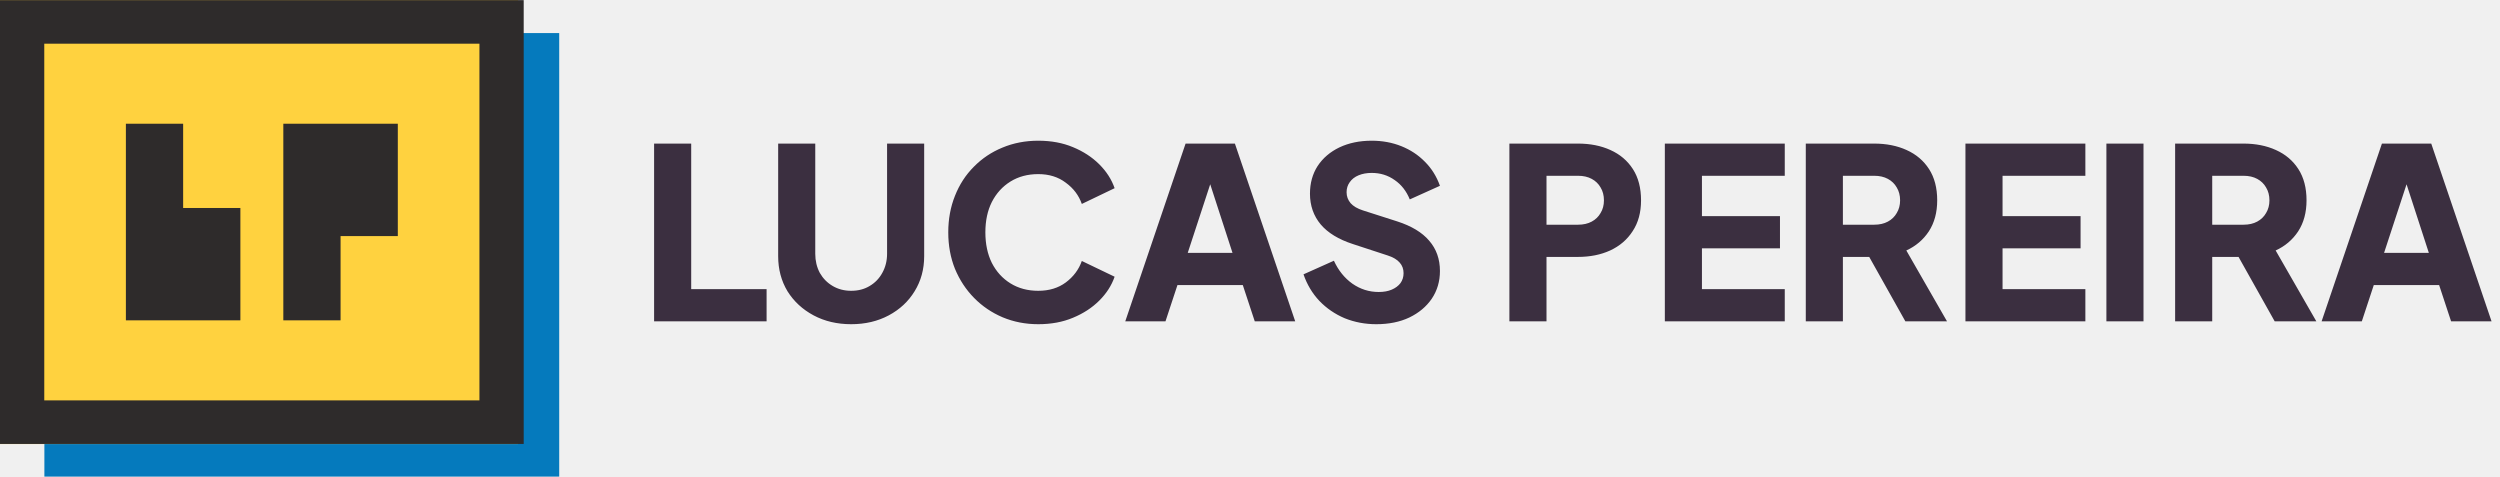
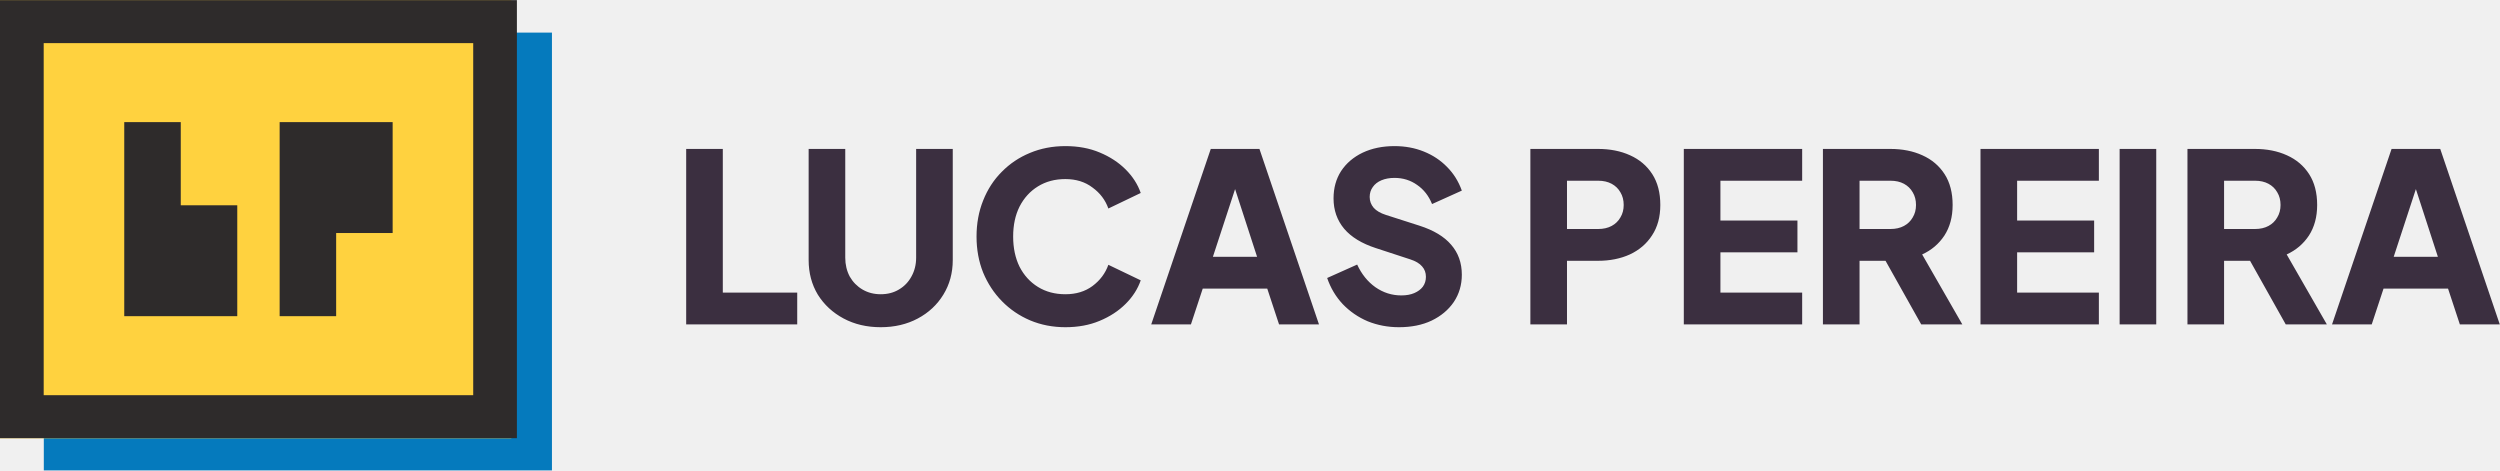
- <svg xmlns="http://www.w3.org/2000/svg" preserveAspectRatio="none" overflow="visible" style="display: block;" width="304" height="58" viewBox="0 0 304 58" fill="none">
-   <g id="logo-desktop">
-     <path id="vector" d="M79.538 39.075V17.459H84.05V35.158H93.218V39.075H79.538ZM103.502 39.423C101.795 39.423 100.272 39.065 98.933 38.349C97.594 37.634 96.536 36.657 95.76 35.419C95.003 34.161 94.625 32.74 94.625 31.154V17.459H99.136V30.863C99.136 31.715 99.321 32.488 99.689 33.185C100.077 33.862 100.601 34.394 101.261 34.78C101.921 35.167 102.668 35.361 103.502 35.361C104.356 35.361 105.103 35.167 105.744 34.78C106.403 34.394 106.917 33.862 107.286 33.185C107.674 32.488 107.868 31.715 107.868 30.863V17.459H112.38V31.154C112.38 32.74 111.992 34.161 111.216 35.419C110.459 36.657 109.411 37.634 108.072 38.349C106.733 39.065 105.21 39.423 103.502 39.423ZM126.253 39.423C124.701 39.423 123.255 39.142 121.916 38.581C120.597 38.02 119.442 37.237 118.453 36.231C117.463 35.225 116.687 34.045 116.124 32.691C115.581 31.337 115.309 29.858 115.309 28.252C115.309 26.647 115.581 25.167 116.124 23.813C116.667 22.439 117.434 21.259 118.423 20.273C119.413 19.267 120.568 18.493 121.887 17.952C123.226 17.391 124.681 17.11 126.253 17.11C127.825 17.11 129.232 17.372 130.473 17.894C131.735 18.416 132.802 19.112 133.675 19.983C134.548 20.853 135.169 21.82 135.538 22.884L131.55 24.799C131.182 23.755 130.532 22.894 129.6 22.217C128.688 21.521 127.573 21.172 126.253 21.172C124.972 21.172 123.847 21.472 122.877 22.072C121.906 22.672 121.15 23.503 120.606 24.567C120.082 25.612 119.821 26.84 119.821 28.252C119.821 29.664 120.082 30.902 120.606 31.966C121.15 33.03 121.906 33.862 122.877 34.461C123.847 35.061 124.972 35.361 126.253 35.361C127.573 35.361 128.688 35.022 129.6 34.345C130.532 33.649 131.182 32.778 131.55 31.734L135.538 33.649C135.169 34.713 134.548 35.68 133.675 36.55C132.802 37.421 131.735 38.117 130.473 38.639C129.232 39.162 127.825 39.423 126.253 39.423ZM136.832 39.075L144.167 17.459H150.163L157.498 39.075H152.579L151.124 34.664H143.178L141.722 39.075H136.832ZM144.429 30.747H149.872L146.554 20.534H147.776L144.429 30.747ZM167.354 39.423C165.996 39.423 164.715 39.181 163.512 38.697C162.329 38.194 161.3 37.489 160.427 36.579C159.573 35.67 158.933 34.597 158.506 33.359L162.203 31.705C162.746 32.885 163.493 33.813 164.444 34.49C165.414 35.167 166.481 35.506 167.646 35.506C168.266 35.506 168.8 35.409 169.246 35.216C169.693 35.022 170.042 34.761 170.294 34.432C170.546 34.084 170.673 33.678 170.673 33.214C170.673 32.711 170.517 32.285 170.207 31.937C169.896 31.57 169.411 31.279 168.752 31.067L164.502 29.674C162.775 29.113 161.475 28.32 160.602 27.295C159.729 26.25 159.292 25.002 159.292 23.552C159.292 22.275 159.602 21.153 160.223 20.186C160.864 19.219 161.747 18.464 162.872 17.923C164.017 17.381 165.327 17.11 166.801 17.11C168.102 17.11 169.305 17.333 170.411 17.778C171.517 18.223 172.467 18.851 173.263 19.664C174.078 20.476 174.689 21.453 175.097 22.594L171.429 24.248C171.022 23.242 170.411 22.459 169.596 21.898C168.781 21.317 167.849 21.027 166.801 21.027C166.2 21.027 165.666 21.124 165.201 21.317C164.735 21.511 164.376 21.791 164.124 22.159C163.871 22.507 163.745 22.913 163.745 23.378C163.745 23.881 163.91 24.325 164.24 24.712C164.57 25.08 165.065 25.37 165.725 25.583L169.887 26.917C171.633 27.478 172.933 28.262 173.787 29.268C174.66 30.273 175.097 31.502 175.097 32.953C175.097 34.21 174.767 35.332 174.107 36.318C173.447 37.285 172.535 38.05 171.371 38.61C170.226 39.152 168.887 39.423 167.354 39.423ZM183.542 39.075V17.459H191.867C193.361 17.459 194.681 17.72 195.825 18.242C196.99 18.764 197.902 19.538 198.561 20.563C199.221 21.588 199.551 22.855 199.551 24.364C199.551 25.834 199.211 27.082 198.532 28.107C197.873 29.132 196.961 29.916 195.796 30.457C194.651 30.98 193.342 31.241 191.867 31.241H188.054V39.075H183.542ZM188.054 27.324H191.896C192.536 27.324 193.089 27.198 193.555 26.946C194.021 26.695 194.38 26.347 194.632 25.902C194.904 25.457 195.039 24.944 195.039 24.364C195.039 23.764 194.904 23.242 194.632 22.797C194.38 22.352 194.021 22.004 193.555 21.753C193.089 21.501 192.536 21.375 191.896 21.375H188.054V27.324ZM202.445 39.075V17.459H217.027V21.375H206.956V26.279H216.445V30.196H206.956V35.158H217.027V39.075H202.445ZM219.584 39.075V17.459H227.88C229.374 17.459 230.693 17.72 231.838 18.242C233.002 18.764 233.914 19.538 234.574 20.563C235.234 21.588 235.564 22.855 235.564 24.364C235.564 25.834 235.224 27.091 234.545 28.136C233.866 29.161 232.954 29.935 231.809 30.457L236.757 39.075H231.693L226.337 29.529L229.248 31.241H224.096V39.075H219.584ZM224.096 27.324H227.909C228.549 27.324 229.102 27.198 229.568 26.946C230.033 26.695 230.392 26.347 230.645 25.902C230.916 25.457 231.052 24.944 231.052 24.364C231.052 23.764 230.916 23.242 230.645 22.797C230.392 22.352 230.033 22.004 229.568 21.753C229.102 21.501 228.549 21.375 227.909 21.375H224.096V27.324ZM238.998 39.075V17.459H253.581V21.375H243.51V26.279H252.998V30.196H243.51V35.158H253.581V39.075H238.998ZM256.138 39.075V17.459H260.649V39.075H256.138ZM264.495 39.075V17.459H272.79C274.284 17.459 275.604 17.72 276.748 18.242C277.913 18.764 278.825 19.538 279.484 20.563C280.144 21.588 280.474 22.855 280.474 24.364C280.474 25.834 280.134 27.091 279.455 28.136C278.776 29.161 277.864 29.935 276.719 30.457L281.667 39.075H276.603L271.247 29.529L274.158 31.241H269.006V39.075H264.495ZM269.006 27.324H272.819C273.459 27.324 274.012 27.198 274.478 26.946C274.944 26.695 275.303 26.347 275.555 25.902C275.827 25.457 275.963 24.944 275.963 24.364C275.963 23.764 275.827 23.242 275.555 22.797C275.303 22.352 274.944 22.004 274.478 21.753C274.012 21.501 273.459 21.375 272.819 21.375H269.006V27.324ZM282.307 39.075L289.642 17.459H295.638L302.972 39.075H298.053L296.598 34.664H288.652L287.197 39.075H282.307ZM289.904 30.747H295.347L292.028 20.534H293.251L289.904 30.747Z" fill="#3B2F40" />
-     <g id="logo-reduced" clip-path="url(#clip0_0_21)">
+ <svg xmlns="http://www.w3.org/2000/svg" preserveAspectRatio="none" overflow="visible" style="display: block;" width="308" height="58" viewBox="0 0 308 58" fill="none">
+   <g id="logo-desktop" clip-path="url(#clip0_0_21)">
+     <path id="vector" d="M84.538 39.964V18.348H89.05V36.047H98.218V39.964H84.538ZM108.502 40.312C106.795 40.312 105.272 39.955 103.933 39.239C102.594 38.523 101.536 37.546 100.76 36.308C100.003 35.051 99.625 33.629 99.625 32.043V18.348H104.136V31.753C104.136 32.604 104.321 33.378 104.689 34.074C105.077 34.751 105.601 35.283 106.261 35.67C106.921 36.057 107.668 36.25 108.502 36.25C109.356 36.25 110.103 36.057 110.744 35.67C111.403 35.283 111.917 34.751 112.286 34.074C112.674 33.378 112.868 32.604 112.868 31.753V18.348H117.38V32.043C117.38 33.629 116.992 35.051 116.216 36.308C115.459 37.546 114.411 38.523 113.072 39.239C111.733 39.955 110.21 40.312 108.502 40.312ZM131.253 40.312C129.701 40.312 128.255 40.032 126.916 39.471C125.597 38.91 124.442 38.127 123.453 37.121C122.463 36.115 121.687 34.935 121.124 33.581C120.581 32.227 120.309 30.747 120.309 29.142C120.309 27.536 120.581 26.056 121.124 24.702C121.667 23.329 122.434 22.149 123.423 21.163C124.413 20.157 125.568 19.383 126.887 18.841C128.226 18.28 129.681 18 131.253 18C132.825 18 134.232 18.261 135.473 18.783C136.735 19.306 137.802 20.002 138.675 20.872C139.548 21.743 140.169 22.71 140.538 23.774L136.55 25.689C136.182 24.644 135.532 23.784 134.6 23.107C133.688 22.41 132.573 22.062 131.253 22.062C129.972 22.062 128.847 22.362 127.877 22.962C126.906 23.561 126.15 24.393 125.606 25.457C125.082 26.501 124.821 27.73 124.821 29.142C124.821 30.554 125.082 31.792 125.606 32.856C126.15 33.919 126.906 34.751 127.877 35.351C128.847 35.951 129.972 36.25 131.253 36.25C132.573 36.25 133.688 35.912 134.6 35.235C135.532 34.538 136.182 33.668 136.55 32.623L140.538 34.538C140.169 35.602 139.548 36.57 138.675 37.44C137.802 38.31 136.735 39.007 135.473 39.529C134.232 40.051 132.825 40.312 131.253 40.312ZM141.832 39.964L149.167 18.348H155.163L162.498 39.964H157.579L156.124 35.554H148.178L146.722 39.964H141.832ZM149.429 31.637H154.872L151.554 21.424H152.776L149.429 31.637ZM172.354 40.312C170.996 40.312 169.715 40.071 168.512 39.587C167.329 39.084 166.3 38.378 165.427 37.469C164.573 36.56 163.933 35.486 163.506 34.248L167.203 32.594C167.746 33.774 168.493 34.703 169.444 35.38C170.414 36.057 171.481 36.395 172.646 36.395C173.266 36.395 173.8 36.299 174.246 36.105C174.693 35.912 175.042 35.651 175.294 35.322C175.546 34.974 175.673 34.568 175.673 34.103C175.673 33.6 175.517 33.175 175.207 32.827C174.896 32.459 174.411 32.169 173.752 31.956L169.502 30.564C167.775 30.003 166.475 29.209 165.602 28.184C164.729 27.14 164.292 25.892 164.292 24.441C164.292 23.165 164.602 22.043 165.223 21.076C165.864 20.108 166.747 19.354 167.872 18.812C169.017 18.271 170.327 18 171.801 18C173.102 18 174.305 18.222 175.411 18.667C176.517 19.112 177.467 19.741 178.263 20.553C179.078 21.366 179.689 22.343 180.097 23.484L176.429 25.138C176.022 24.132 175.411 23.348 174.596 22.788C173.781 22.207 172.849 21.917 171.801 21.917C171.2 21.917 170.666 22.014 170.201 22.207C169.735 22.401 169.376 22.681 169.124 23.049C168.871 23.397 168.745 23.803 168.745 24.267C168.745 24.77 168.91 25.215 169.24 25.602C169.57 25.969 170.065 26.26 170.725 26.472L174.887 27.807C176.633 28.368 177.933 29.151 178.787 30.157C179.66 31.163 180.097 32.391 180.097 33.842C180.097 35.099 179.767 36.221 179.107 37.208C178.447 38.175 177.535 38.939 176.371 39.5C175.226 40.042 173.887 40.312 172.354 40.312ZM188.542 39.964V18.348H196.867C198.361 18.348 199.681 18.609 200.825 19.132C201.99 19.654 202.902 20.428 203.561 21.453C204.221 22.478 204.551 23.745 204.551 25.254C204.551 26.724 204.211 27.971 203.532 28.997C202.873 30.022 201.961 30.805 200.796 31.347C199.651 31.869 198.342 32.13 196.867 32.13H193.054V39.964H188.542ZM193.054 28.213H196.896C197.536 28.213 198.089 28.087 198.555 27.836C199.021 27.585 199.38 27.236 199.632 26.791C199.904 26.347 200.039 25.834 200.039 25.254C200.039 24.654 199.904 24.132 199.632 23.687C199.38 23.242 199.021 22.894 198.555 22.642C198.089 22.391 197.536 22.265 196.896 22.265H193.054V28.213ZM207.445 39.964V18.348H222.027V22.265H211.956V27.169H221.445V31.086H211.956V36.047H222.027V39.964H207.445ZM224.584 39.964V18.348H232.88C234.374 18.348 235.693 18.609 236.838 19.132C238.002 19.654 238.914 20.428 239.574 21.453C240.234 22.478 240.564 23.745 240.564 25.254C240.564 26.724 240.224 27.981 239.545 29.026C238.866 30.051 237.954 30.825 236.809 31.347L241.757 39.964H236.693L231.337 30.418L234.248 32.13H229.096V39.964H224.584ZM229.096 28.213H232.909C233.549 28.213 234.102 28.087 234.568 27.836C235.033 27.585 235.392 27.236 235.645 26.791C235.916 26.347 236.052 25.834 236.052 25.254C236.052 24.654 235.916 24.132 235.645 23.687C235.392 23.242 235.033 22.894 234.568 22.642C234.102 22.391 233.549 22.265 232.909 22.265H229.096V28.213ZM243.998 39.964V18.348H258.581V22.265H248.51V27.169H257.998V31.086H248.51V36.047H258.581V39.964H243.998ZM261.138 39.964V18.348H265.649V39.964H261.138ZM269.495 39.964V18.348H277.79C279.284 18.348 280.604 18.609 281.748 19.132C282.913 19.654 283.825 20.428 284.484 21.453C285.144 22.478 285.474 23.745 285.474 25.254C285.474 26.724 285.134 27.981 284.455 29.026C283.776 30.051 282.864 30.825 281.719 31.347L286.667 39.964H281.603L276.247 30.418L279.158 32.13H274.006V39.964H269.495ZM274.006 28.213H277.819C278.459 28.213 279.012 28.087 279.478 27.836C279.944 27.585 280.303 27.236 280.555 26.791C280.827 26.347 280.963 25.834 280.963 25.254C280.963 24.654 280.827 24.132 280.555 23.687C280.303 23.242 279.944 22.894 279.478 22.642C279.012 22.391 278.459 22.265 277.819 22.265H274.006V28.213ZM287.307 39.964L294.642 18.348H300.638L307.972 39.964H303.053L301.598 35.554H293.652L292.197 39.964H287.307ZM294.904 31.637H300.347L297.028 21.424H298.251L294.904 31.637Z" fill="#3B2F40" />
+     <g id="logo-reduced" clip-path="url(#clip1_0_21)">
      <path id="vector_2" d="M68.213 4.017H5.397V57.953H68.213V4.017Z" fill="#057ABD" />
      <path id="vector_3" d="M63 0H0V54H63V0Z" fill="#FFD23F" />
      <g id="vector_4">
        <path d="M22.27 25.291H29.231V38.953H15.308V15.045H22.27V25.291Z" fill="#2E2B2B" />
        <path d="M48.374 28.708H41.414V38.953H34.452V15.045H48.374V28.708Z" fill="#2E2B2B" />
        <path fill-rule="evenodd" clip-rule="evenodd" d="M63.682 53.984H0V0.016H63.682V53.984ZM5.383 48.687H58.3V5.313H5.383V48.687Z" fill="#2E2B2B" />
      </g>
    </g>
  </g>
  <defs>
    <clipPath id="clip0_0_21">
+       <rect width="308" height="58" fill="white" />
+     </clipPath>
+     <clipPath id="clip1_0_21">
      <rect width="68" height="58" fill="white" />
    </clipPath>
  </defs>
</svg>
